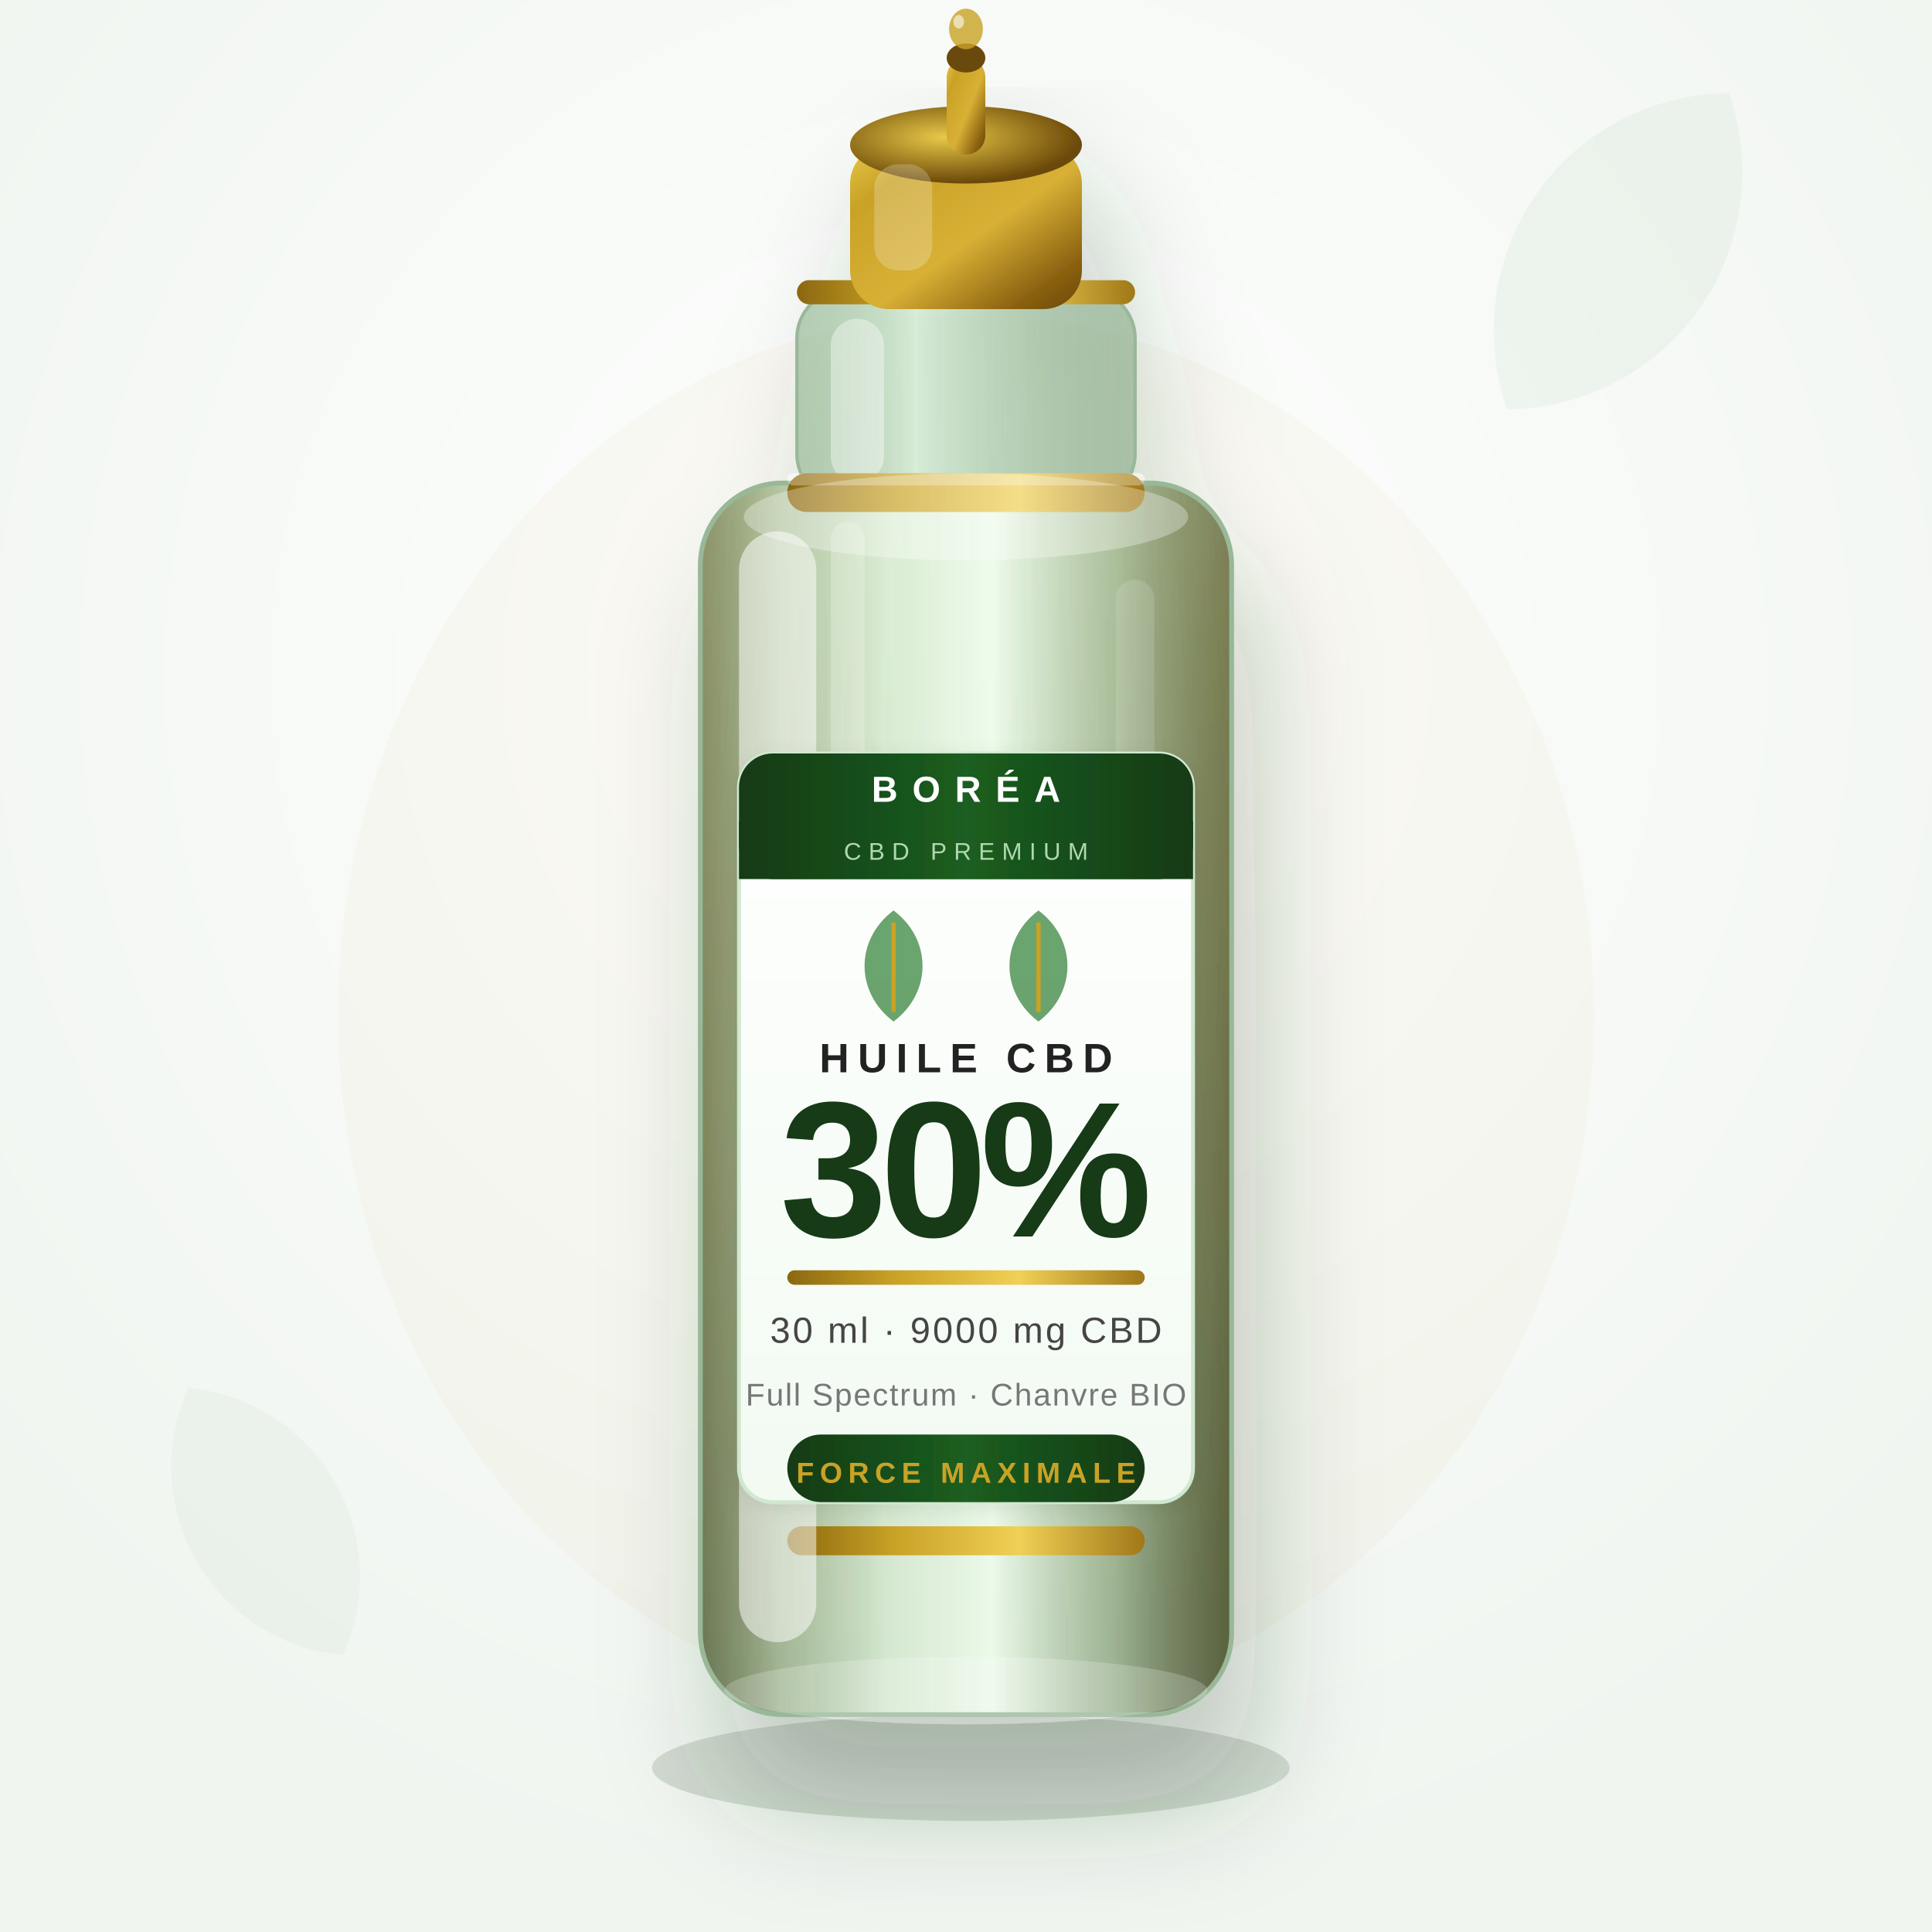
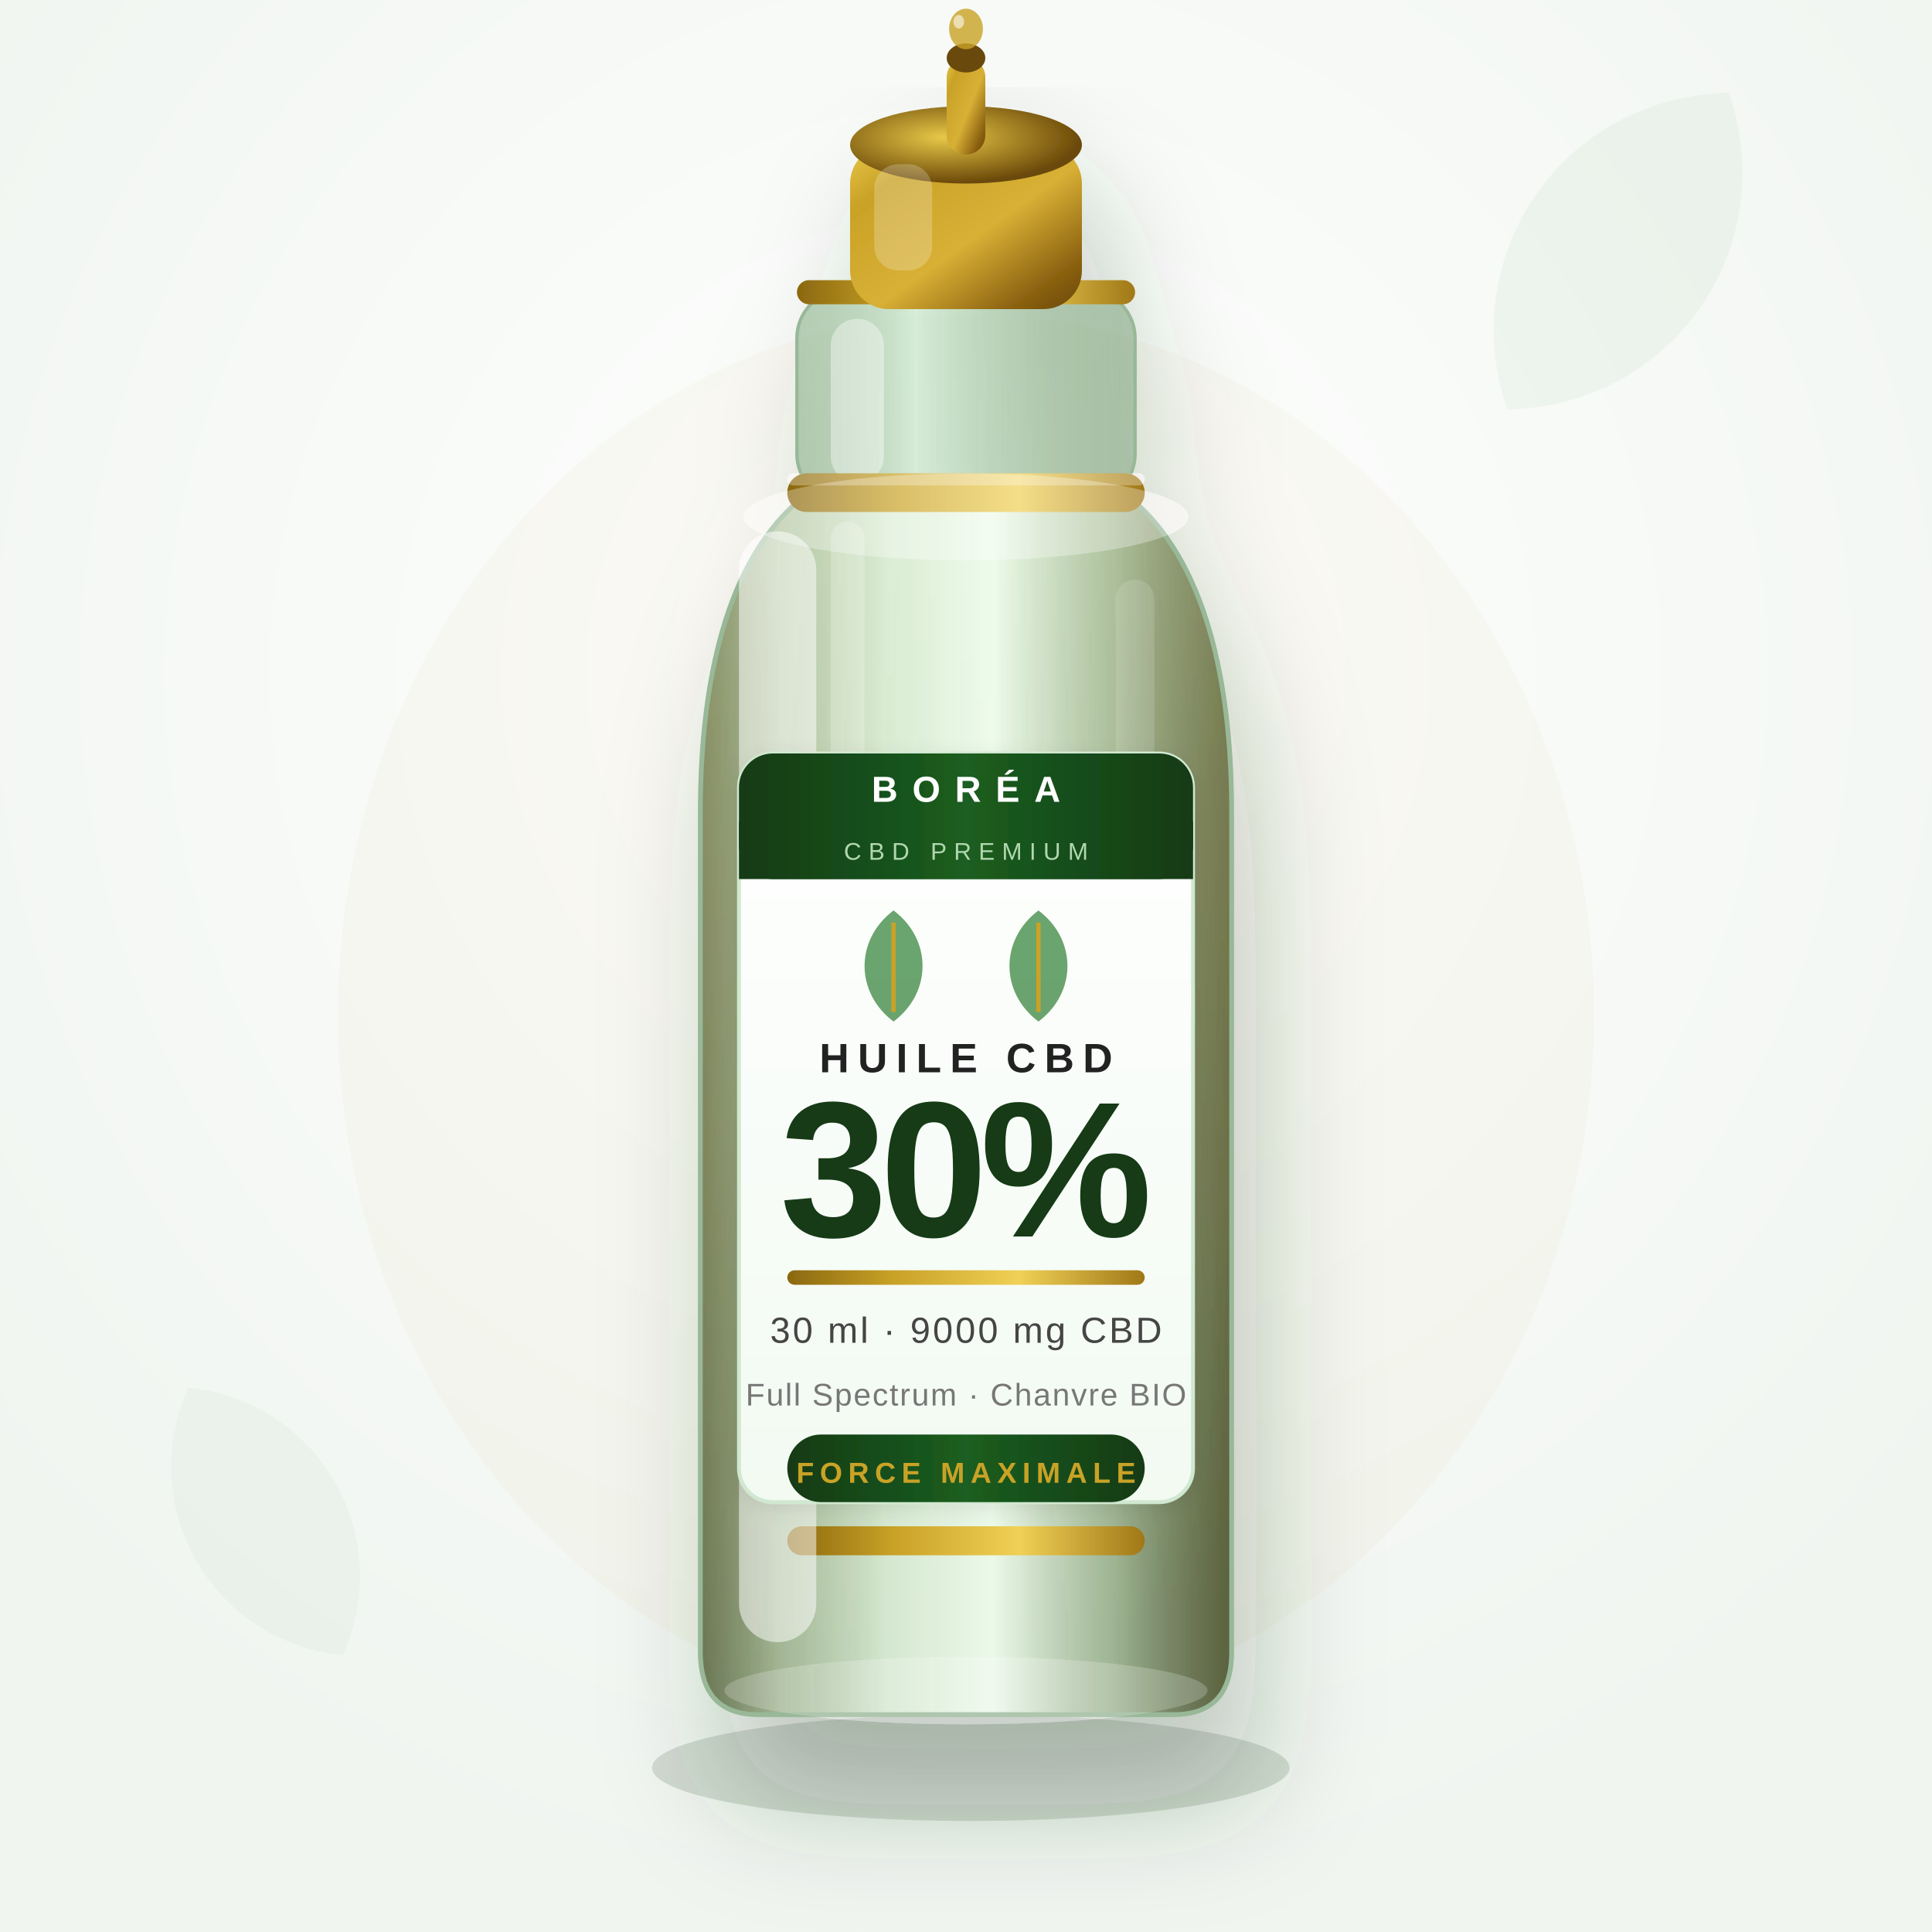
<svg xmlns="http://www.w3.org/2000/svg" viewBox="0 0 400 400" width="400" height="400">
  <defs>
    <radialGradient id="bg-h30" cx="50%" cy="35%" r="65%">
      <stop offset="0%" stop-color="#ffffff" />
      <stop offset="100%" stop-color="#f0f5f0" />
    </radialGradient>
    <linearGradient id="glass-h30" x1="0%" y1="0%" x2="100%" y2="0%">
      <stop offset="0%" stop-color="#7a9a7a" stop-opacity="0.60" />
      <stop offset="15%" stop-color="#b8d8b8" stop-opacity="0.78" />
      <stop offset="35%" stop-color="#dff5df" stop-opacity="0.92" />
      <stop offset="55%" stop-color="#f0fff0" stop-opacity="0.97" />
      <stop offset="78%" stop-color="#b0d0b0" stop-opacity="0.80" />
      <stop offset="100%" stop-color="#608060" stop-opacity="0.55" />
    </linearGradient>
    <linearGradient id="oil-h30" x1="0%" y1="0%" x2="10%" y2="100%">
      <stop offset="0%" stop-color="#906820" stop-opacity="0.75" />
      <stop offset="50%" stop-color="#704808" stop-opacity="0.82" />
      <stop offset="100%" stop-color="#402800" stop-opacity="0.90" />
    </linearGradient>
    <linearGradient id="neck-h30" x1="0%" y1="0%" x2="100%" y2="0%">
      <stop offset="0%" stop-color="#88b088" stop-opacity="0.6" />
      <stop offset="35%" stop-color="#d5ecd5" stop-opacity="0.9" />
      <stop offset="100%" stop-color="#78a078" stop-opacity="0.55" />
    </linearGradient>
    <linearGradient id="cap-h30" x1="0%" y1="0%" x2="100%" y2="100%">
      <stop offset="0%" stop-color="#e8c848" />
      <stop offset="20%" stop-color="#c9a227" />
      <stop offset="55%" stop-color="#d8b035" />
      <stop offset="85%" stop-color="#8a6010" />
      <stop offset="100%" stop-color="#6a4808" />
    </linearGradient>
    <radialGradient id="cap-top-h30" cx="40%" cy="40%" r="60%">
      <stop offset="0%" stop-color="#e8c848" />
      <stop offset="100%" stop-color="#6a4808" />
    </radialGradient>
    <linearGradient id="label-h30" x1="0%" y1="0%" x2="0%" y2="100%">
      <stop offset="0%" stop-color="#ffffff" />
      <stop offset="100%" stop-color="#f2faf2" />
    </linearGradient>
    <linearGradient id="label-green-h30" x1="0%" y1="0%" x2="100%" y2="0%">
      <stop offset="0%" stop-color="#133a15" />
      <stop offset="50%" stop-color="#1b5e20" />
      <stop offset="100%" stop-color="#133a15" />
    </linearGradient>
    <linearGradient id="gold-h30" x1="0%" y1="0%" x2="100%" y2="0%">
      <stop offset="0%" stop-color="#8b6810" />
      <stop offset="30%" stop-color="#c9a227" />
      <stop offset="65%" stop-color="#f0d055" />
      <stop offset="100%" stop-color="#a07818" />
    </linearGradient>
    <filter id="shadow-h30" x="-30%" y="-20%" width="160%" height="160%">
      <feGaussianBlur in="SourceAlpha" stdDeviation="12" result="blur" />
      <feOffset dx="5" dy="18" result="offsetBlur" />
      <feFlood flood-color="#1a4020" flood-opacity="0.25" result="color" />
      <feComposite in="color" in2="offsetBlur" operator="in" result="shadow" />
      <feMerge>
        <feMergeNode in="shadow" />
        <feMergeNode in="SourceGraphic" />
      </feMerge>
    </filter>
    <filter id="label-shadow-h30">
      <feDropShadow dx="0" dy="1" stdDeviation="2" flood-color="#000" flood-opacity="0.08" />
    </filter>
    <clipPath id="bottle-clip-h30">
-       <rect x="145" y="100" width="110" height="255" rx="17" />
+       <path d="M165,104 C149,118 145,145 145,168 L145,342 Q145,355 157,355 L243,355 Q255,355 255,342 L255,168 C255,145 251,118 235,104 Z" />
    </clipPath>
  </defs>
  <rect width="400" height="400" fill="url(#bg-h30)" />
  <ellipse cx="200" cy="210" rx="130" ry="145" fill="#c9a227" opacity="0.04" />
  <ellipse cx="201" cy="366" rx="66" ry="11" fill="#1a3a1a" opacity="0.15" />
  <g filter="url(#shadow-h30)">
-     <rect x="145" y="100" width="110" height="255" rx="17" fill="url(#oil-h30)" clip-path="url(#bottle-clip-h30)" />
-     <rect x="145" y="100" width="110" height="255" rx="17" fill="url(#glass-h30)" stroke="#98b898" stroke-width="1" />
+     <path d="M165,104 C149,118 145,145 145,168 L145,342 Q145,355 157,355 L243,355 Q255,355 255,342 L255,168 C255,145 251,118 235,104 Z" fill="url(#oil-h30)" clip-path="url(#bottle-clip-h30)" />
+     <path d="M165,104 C149,118 145,145 145,168 L145,342 Q145,355 157,355 L243,355 Q255,355 255,342 L255,168 C255,145 251,118 235,104 Z" fill="url(#glass-h30)" stroke="#98b898" stroke-width="1" />
    <rect x="165" y="60" width="70" height="44" rx="10" fill="url(#neck-h30)" stroke="#98b898" stroke-width="0.7" />
    <rect x="172" y="66" width="11" height="34" rx="5.5" fill="white" opacity="0.38" />
    <rect x="163" y="98" width="74" height="8" rx="4" fill="url(#gold-h30)" />
    <rect x="163" y="98" width="74" height="2.5" rx="1.25" fill="white" opacity="0.3" />
    <rect x="165" y="58" width="70" height="5" rx="2.5" fill="url(#gold-h30)" />
    <rect x="163" y="316" width="74" height="6" rx="3" fill="url(#gold-h30)" />
    <rect x="153" y="110" width="16" height="230" rx="8" fill="white" opacity="0.52" />
    <rect x="172" y="108" width="7" height="120" rx="3.5" fill="white" opacity="0.22" />
    <ellipse cx="200" cy="107" rx="46" ry="9" fill="white" opacity="0.30" />
    <rect x="231" y="120" width="8" height="180" rx="4" fill="white" opacity="0.13" />
    <ellipse cx="200" cy="350" rx="50" ry="7" fill="white" opacity="0.20" />
    <rect x="153" y="156" width="94" height="155" rx="7" fill="url(#label-h30)" filter="url(#label-shadow-h30)" stroke="#d0e8d0" stroke-width="0.8" />
    <rect x="153" y="156" width="94" height="26" rx="7" fill="url(#label-green-h30)" />
    <rect x="153" y="170" width="94" height="12" fill="url(#label-green-h30)" />
    <text x="200" y="166" font-family="'Helvetica Neue', Arial, sans-serif" font-size="7.5" font-weight="700" fill="white" text-anchor="middle" letter-spacing="3">BORÉA</text>
    <text x="200" y="178" font-family="'Helvetica Neue', Arial, sans-serif" font-size="5" fill="#b0d8b0" text-anchor="middle" letter-spacing="1.5">CBD PREMIUM</text>
    <g transform="translate(185, 200)">
      <path d="M0,-11.5 C8,-5.5 8,5.5 0,11.5 C-8,5.5 -8,-5.5 0,-11.5Z" fill="#2e7d32" opacity="0.70" />
      <line x1="0" y1="-9" x2="0" y2="9.5" stroke="#c9a227" stroke-width="0.9" />
    </g>
    <g transform="translate(215, 200)">
      <path d="M0,-11.5 C8,-5.5 8,5.5 0,11.5 C-8,5.5 -8,-5.5 0,-11.5Z" fill="#2e7d32" opacity="0.70" />
      <line x1="0" y1="-9" x2="0" y2="9.5" stroke="#c9a227" stroke-width="0.9" />
    </g>
    <text x="200" y="222" font-family="'Helvetica Neue', Arial, sans-serif" font-size="8.5" font-weight="600" fill="#222222" text-anchor="middle" letter-spacing="1.8">HUILE CBD</text>
    <text x="200" y="256" font-family="'Helvetica Neue', Arial, sans-serif" font-size="40" font-weight="900" fill="#133a15" text-anchor="middle" letter-spacing="-1.5">30%</text>
    <rect x="163" y="263" width="74" height="3" rx="1.5" fill="url(#gold-h30)" />
    <text x="200" y="278" font-family="'Helvetica Neue', Arial, sans-serif" font-size="7.5" fill="#444444" text-anchor="middle" letter-spacing="0.5">30 ml · 9000 mg CBD</text>
    <text x="200" y="291" font-family="'Helvetica Neue', Arial, sans-serif" font-size="6.5" fill="#777777" text-anchor="middle" letter-spacing="0.3">Full Spectrum · Chanvre BIO</text>
    <rect x="163" y="297" width="74" height="14" rx="7" fill="url(#label-green-h30)" />
    <text x="200" y="307" font-family="'Helvetica Neue', Arial, sans-serif" font-size="6" font-weight="700" fill="#c9a227" text-anchor="middle" letter-spacing="1.2">FORCE MAXIMALE</text>
    <rect x="176" y="30" width="48" height="34" rx="8" fill="url(#cap-h30)" />
    <ellipse cx="200" cy="30" rx="24" ry="8" fill="url(#cap-top-h30)" />
    <rect x="181" y="34" width="12" height="22" rx="5" fill="white" opacity="0.22" />
    <rect x="196" y="12" width="8" height="20" rx="4" fill="url(#cap-h30)" />
    <ellipse cx="200" cy="12" rx="4" ry="3" fill="#6a4808" />
    <ellipse cx="200" cy="6" rx="3.5" ry="4.2" fill="#c9a227" opacity="0.80" />
    <ellipse cx="198.5" cy="4.5" rx="1.1" ry="1.4" fill="white" opacity="0.55" />
  </g>
  <g opacity="0.05" transform="translate(335, 52) rotate(35) scale(2.5)">
    <path d="M0,-16 C11,-8 11,8 0,16 C-11,8 -11,-8 0,-16Z" fill="#2e7d32" />
  </g>
  <g opacity="0.04" transform="translate(55, 315) rotate(-30) scale(2)">
    <path d="M0,-16 C11,-8 11,8 0,16 C-11,8 -11,-8 0,-16Z" fill="#2e7d32" />
  </g>
</svg>
